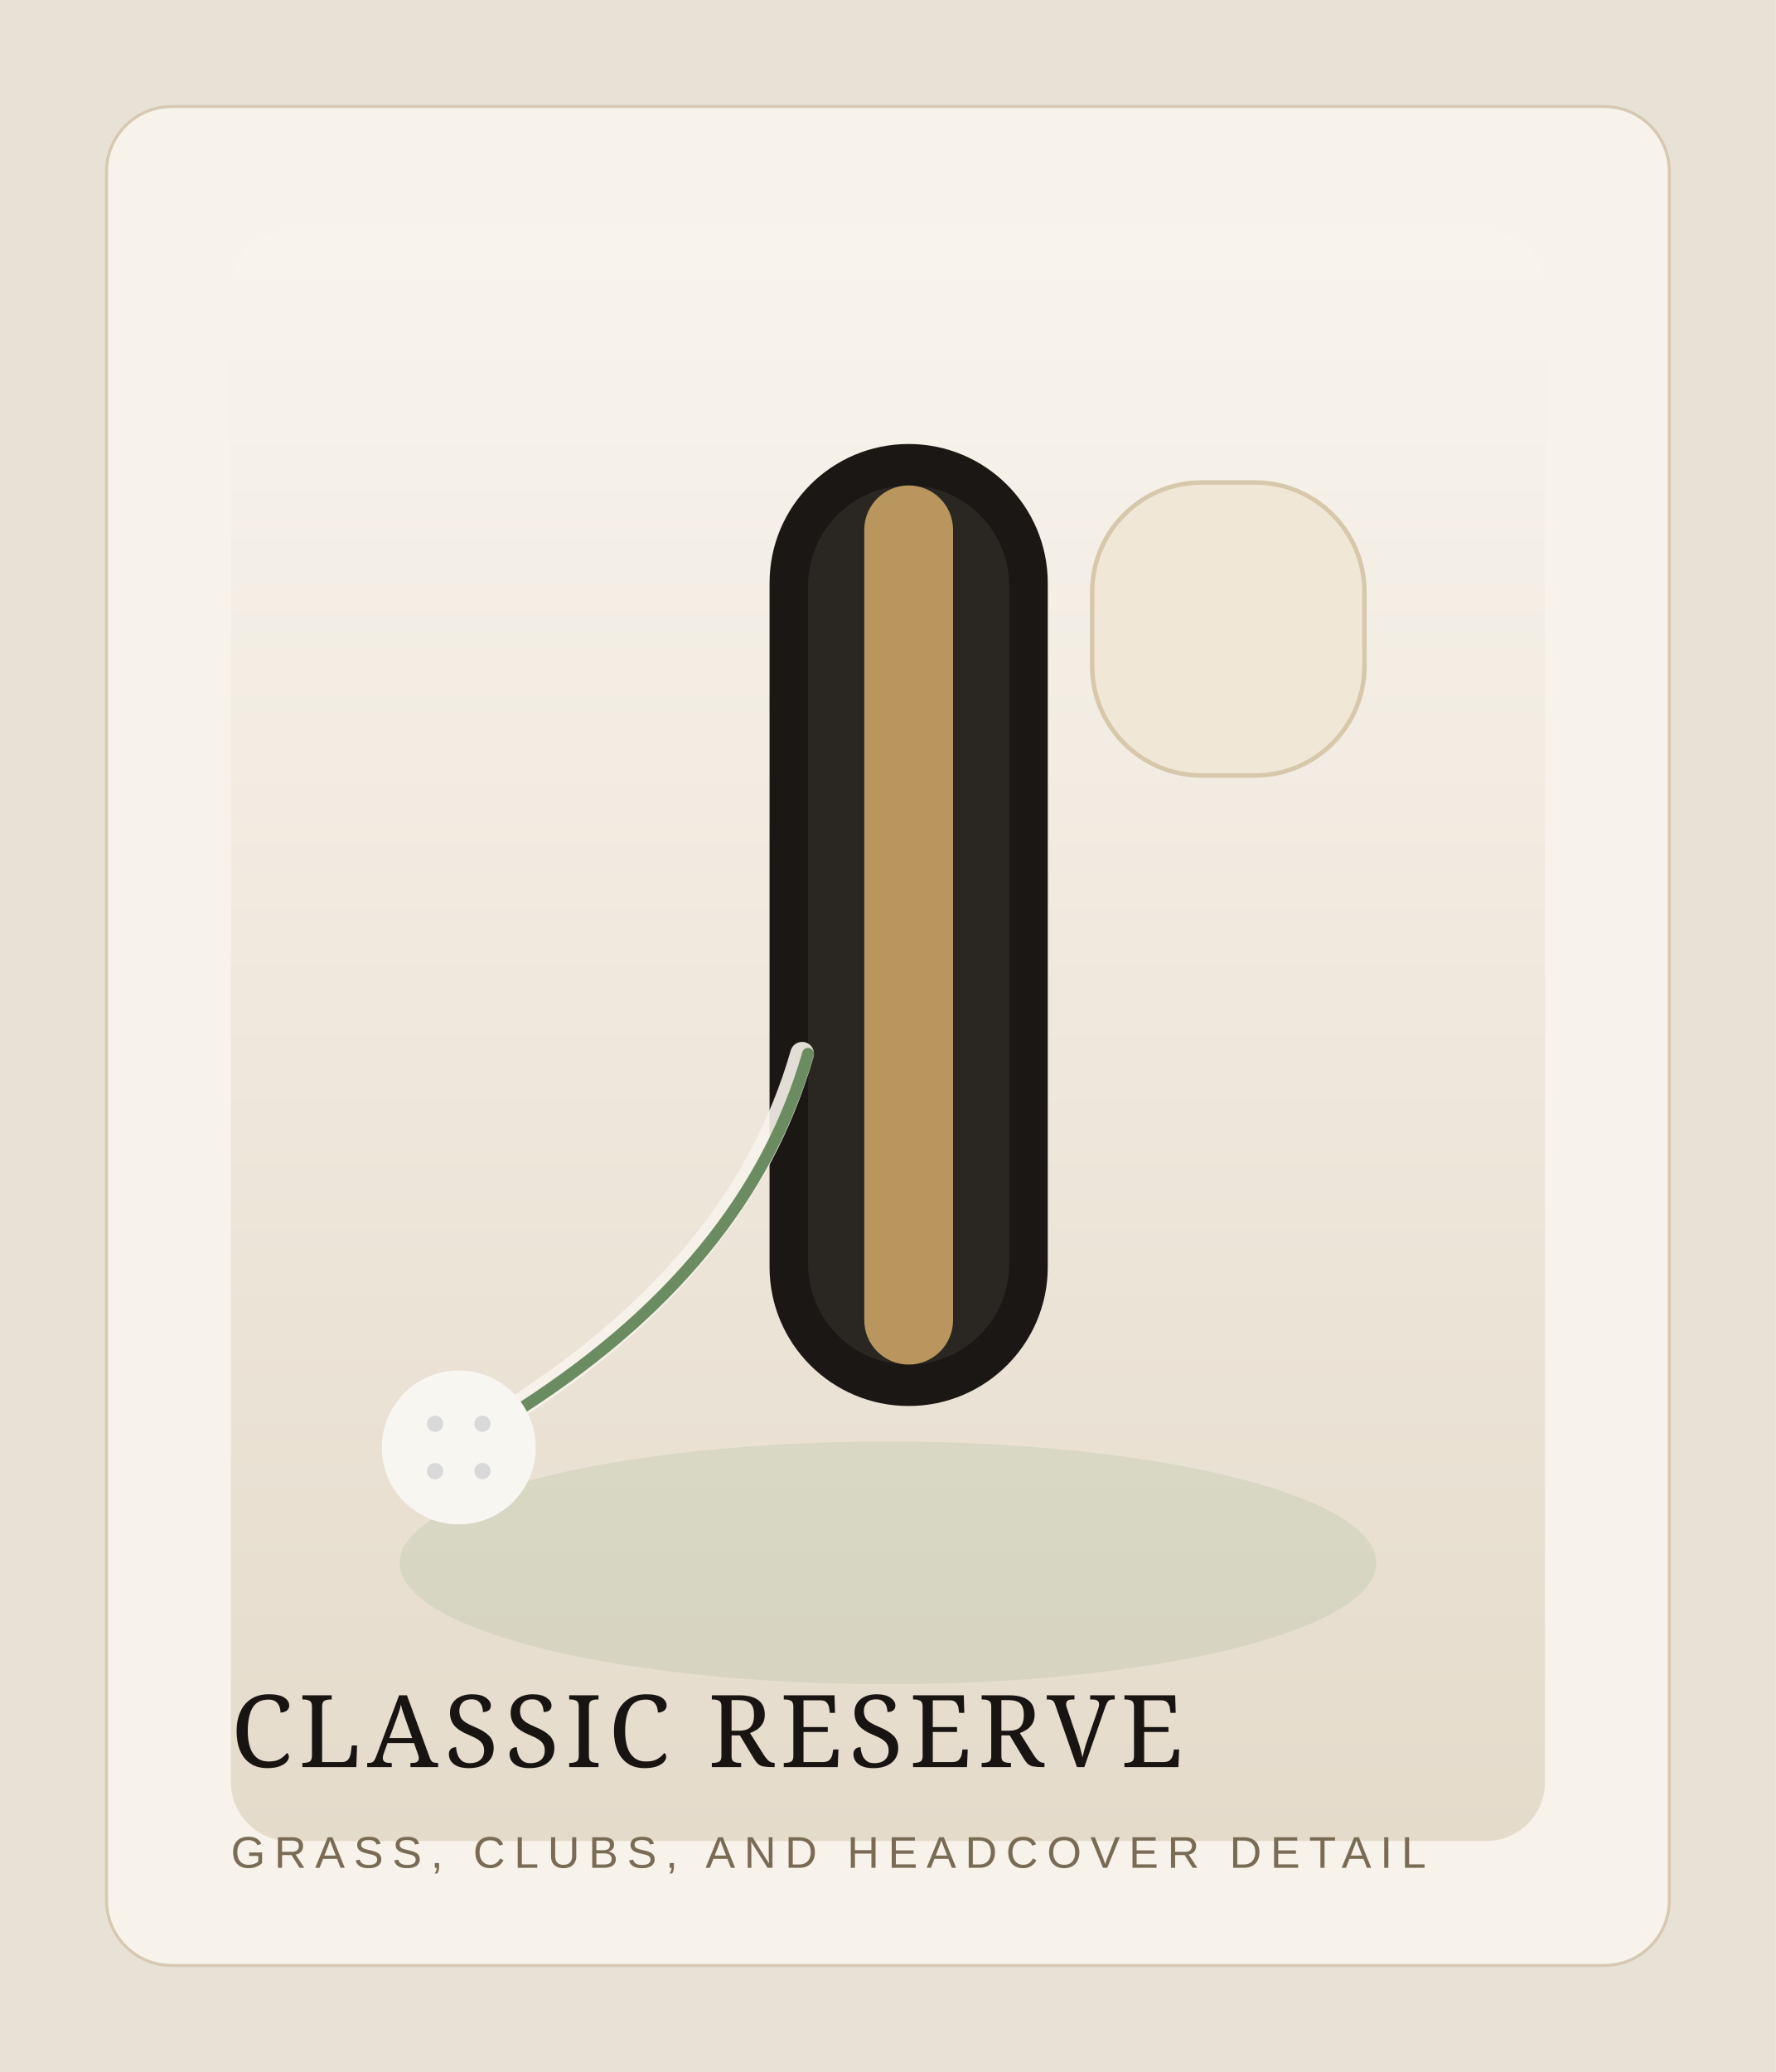
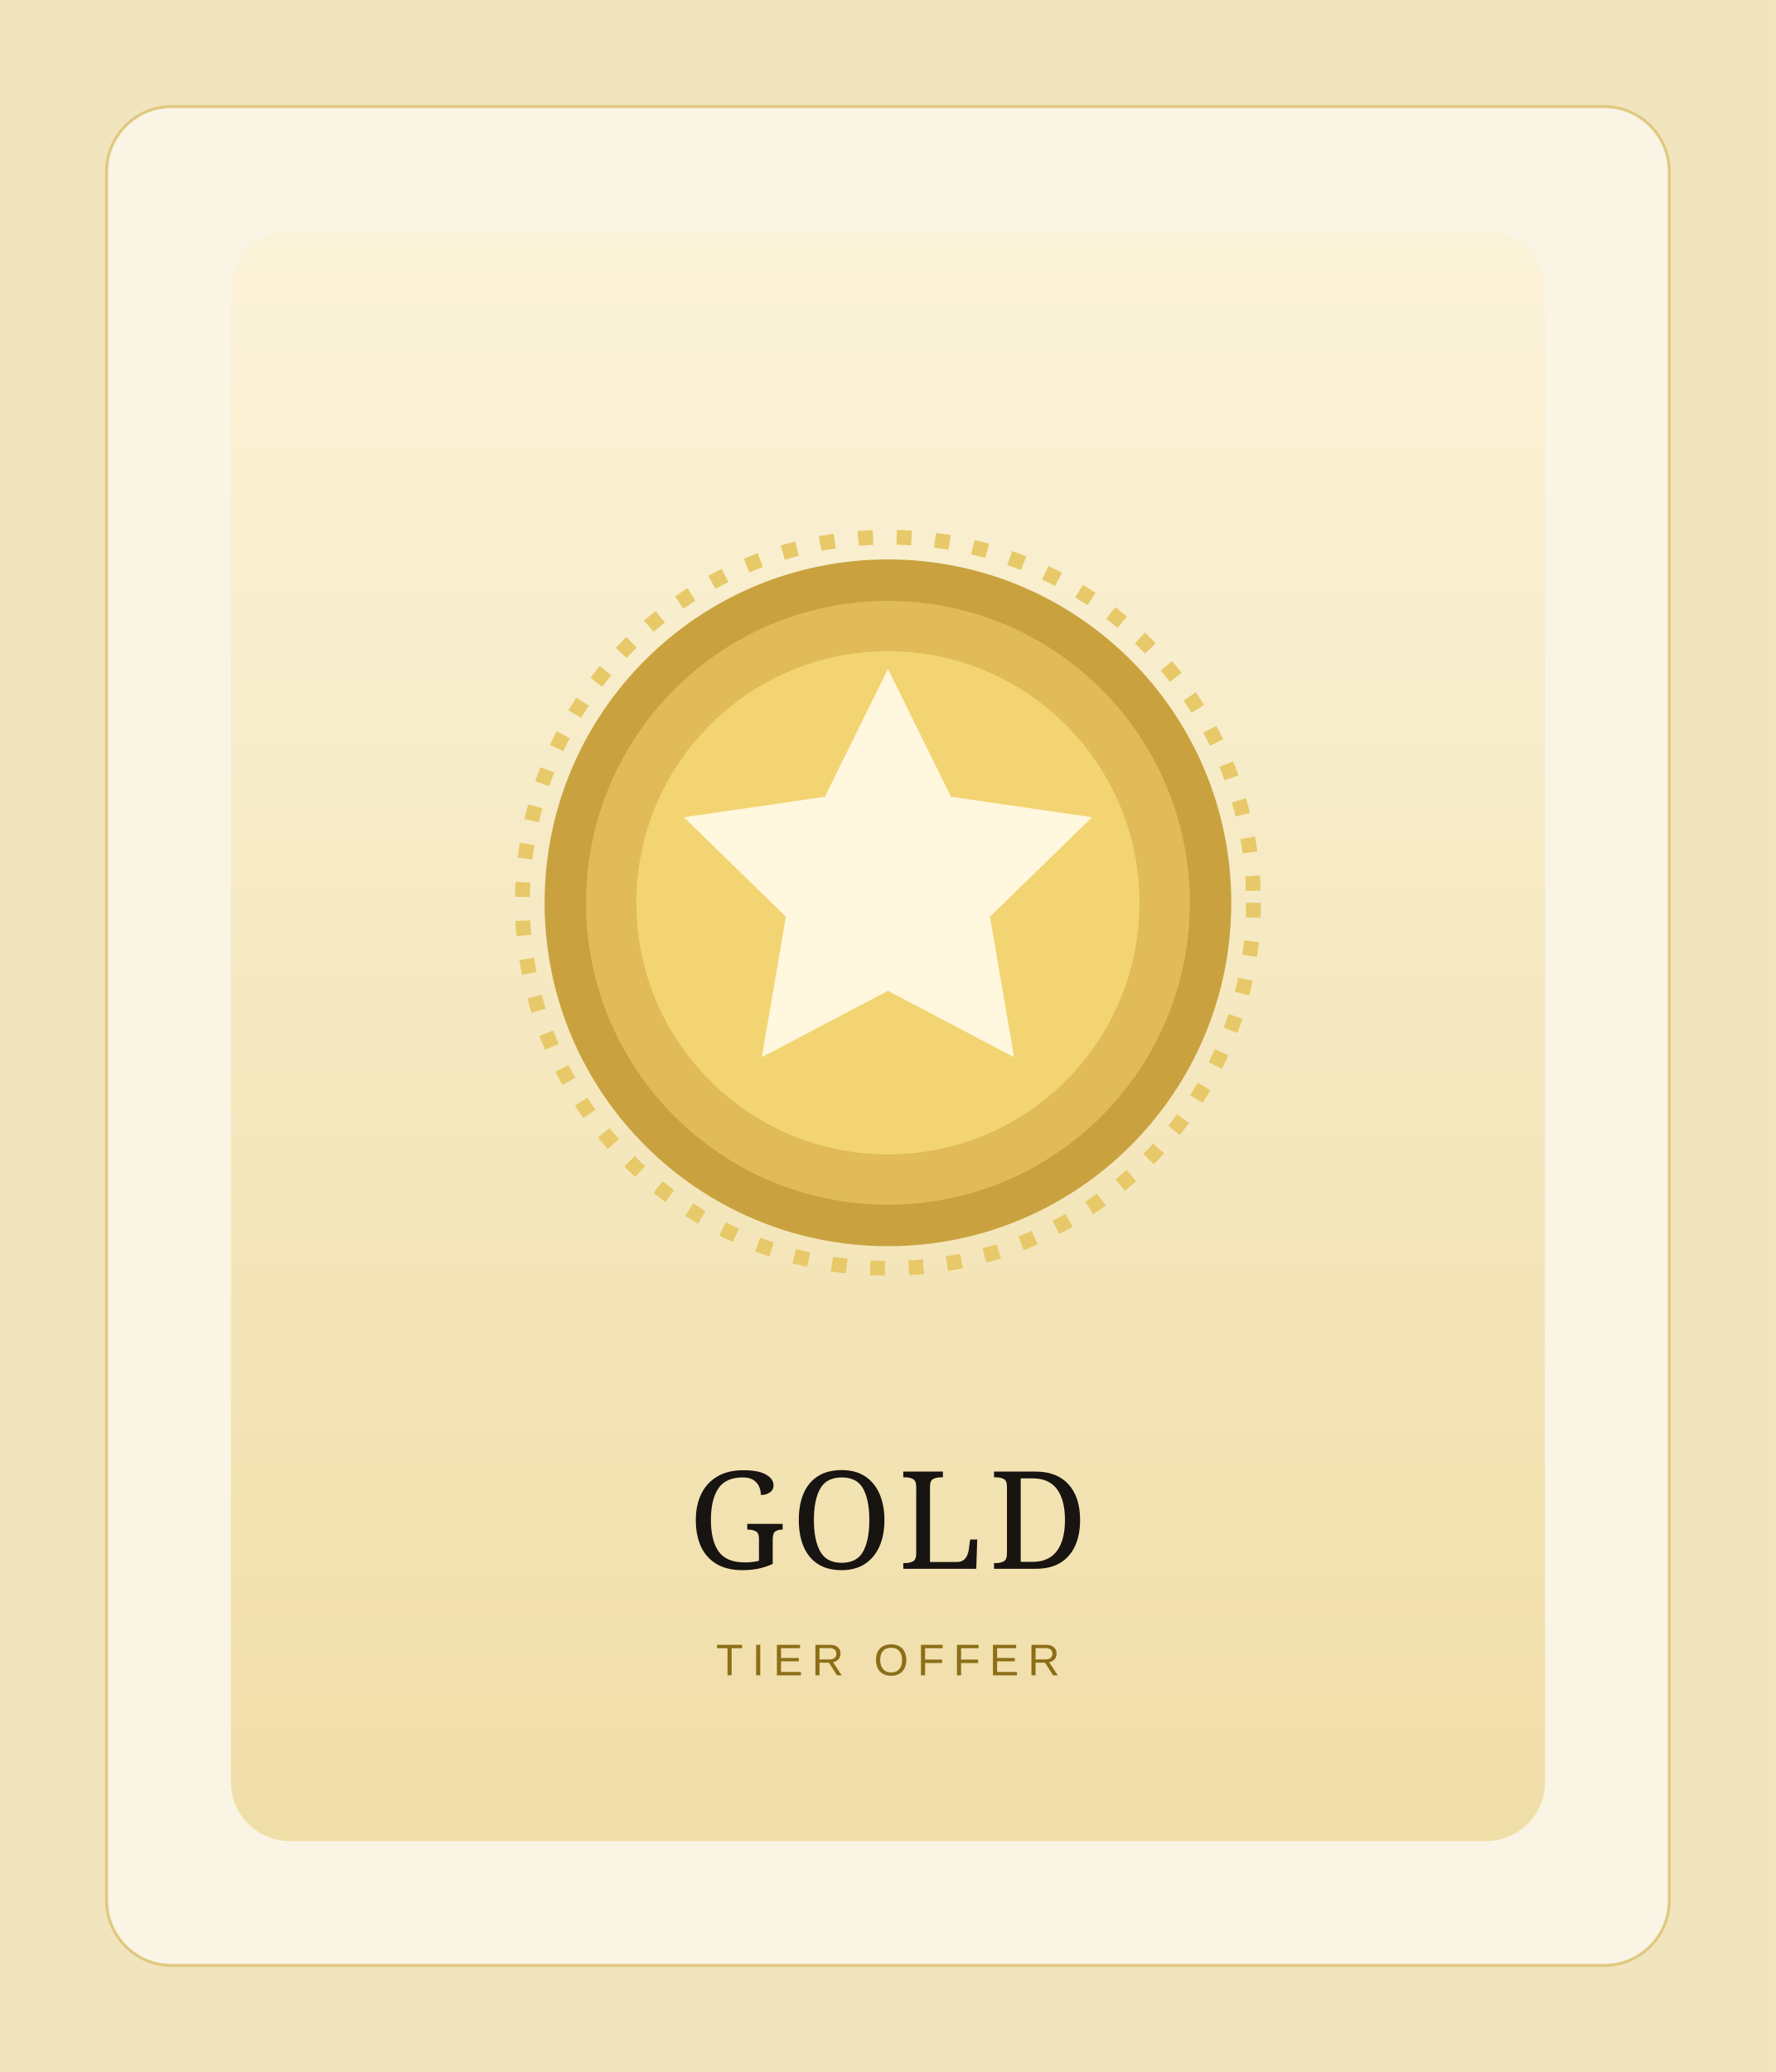
<svg xmlns="http://www.w3.org/2000/svg" width="1200" height="1400" viewBox="0 0 1200 1400" fill="none">
-   <rect width="1200" height="1400" fill="#E7E1D6" />
-   <rect x="72" y="72" width="1056" height="1256" rx="44" fill="#F7F3EB" stroke="#D7C8B2" stroke-width="2" />
+   <rect width="1200" height="1400" fill="#F1E5BE" />
+   <rect x="72" y="72" width="1056" height="1256" rx="44" fill="#FAF4E5" stroke="#E0C981" stroke-width="2" />
  <rect x="156" y="156" width="888" height="1088" rx="40" fill="url(#paint0_linear)" />
-   <ellipse cx="600" cy="1056" rx="330" ry="82" fill="#B2C4A4" fill-opacity="0.32" />
-   <rect x="520" y="300" width="188" height="650" rx="94" fill="#1A1714" />
-   <rect x="546" y="328" width="136" height="594" rx="68" fill="#2A2621" />
-   <rect x="584" y="328" width="60" height="594" rx="30" fill="#B8965D" />
-   <path d="M338 958C449.856 888.491 514.794 806.563 542 712" stroke="#F7F3EB" stroke-opacity="0.9" stroke-width="16" stroke-linecap="round" />
-   <path d="M342 958C453.856 888.491 518.794 806.563 546 712" stroke="#6B8C61" stroke-width="8" stroke-linecap="round" />
-   <circle cx="310" cy="978" r="52" fill="#F8F6F1" />
-   <circle cx="294" cy="962" r="5.5" fill="#D9D9D9" />
-   <circle cx="326" cy="962" r="5.5" fill="#D9D9D9" />
-   <circle cx="294" cy="994" r="5.5" fill="#D9D9D9" />
-   <circle cx="326" cy="994" r="5.5" fill="#D9D9D9" />
-   <path d="M738 400C738 359.131 771.131 326 812 326H848C888.869 326 922 359.131 922 400V450C922 490.869 888.869 524 848 524H812C771.131 524 738 490.869 738 450V400Z" fill="#F1E7D6" stroke="#D7C7AB" stroke-width="3" />
-   <text x="156" y="1194" fill="#171411" font-family="Georgia, serif" font-size="68" letter-spacing="4">CLASSIC RESERVE</text>
-   <text x="156" y="1262" fill="#7A6B55" font-family="Arial, sans-serif" font-size="30" letter-spacing="6">GRASS, CLUBS, AND HEADCOVER DETAIL</text>
+   <circle cx="600" cy="610" r="232" fill="#C9A23F" />
+   <circle cx="600" cy="610" r="204" fill="#E0BB58" />
+   <circle cx="600" cy="610" r="170" fill="#F3D472" />
+   <path d="M600 452L642.615 538.343L737.894 552.187L668.947 619.406L685.231 714.313L600 669.5L514.769 714.313L531.053 619.406L462.106 552.187L557.385 538.343L600 452Z" fill="#FFF7DE" />
+   <circle cx="600" cy="610" r="247" stroke="#E7C969" stroke-width="10" stroke-dasharray="10 16" />
+   <text x="600" y="1060" fill="#171411" font-family="Georgia, serif" font-size="92" text-anchor="middle" letter-spacing="4">GOLD</text>
+   <text x="600" y="1132" fill="#8C6E18" font-family="Arial, sans-serif" font-size="30" text-anchor="middle" letter-spacing="6">TIER OFFER</text>
  <defs>
    <linearGradient id="paint0_linear" x1="600" y1="156" x2="600" y2="1244" gradientUnits="userSpaceOnUse">
-       <stop stop-color="#F8F4ED" />
-       <stop offset="1" stop-color="#E5DBCB" />
+       <stop stop-color="#FBF3D9" />
+       <stop offset="1" stop-color="#F0DEA8" />
    </linearGradient>
  </defs>
</svg>
